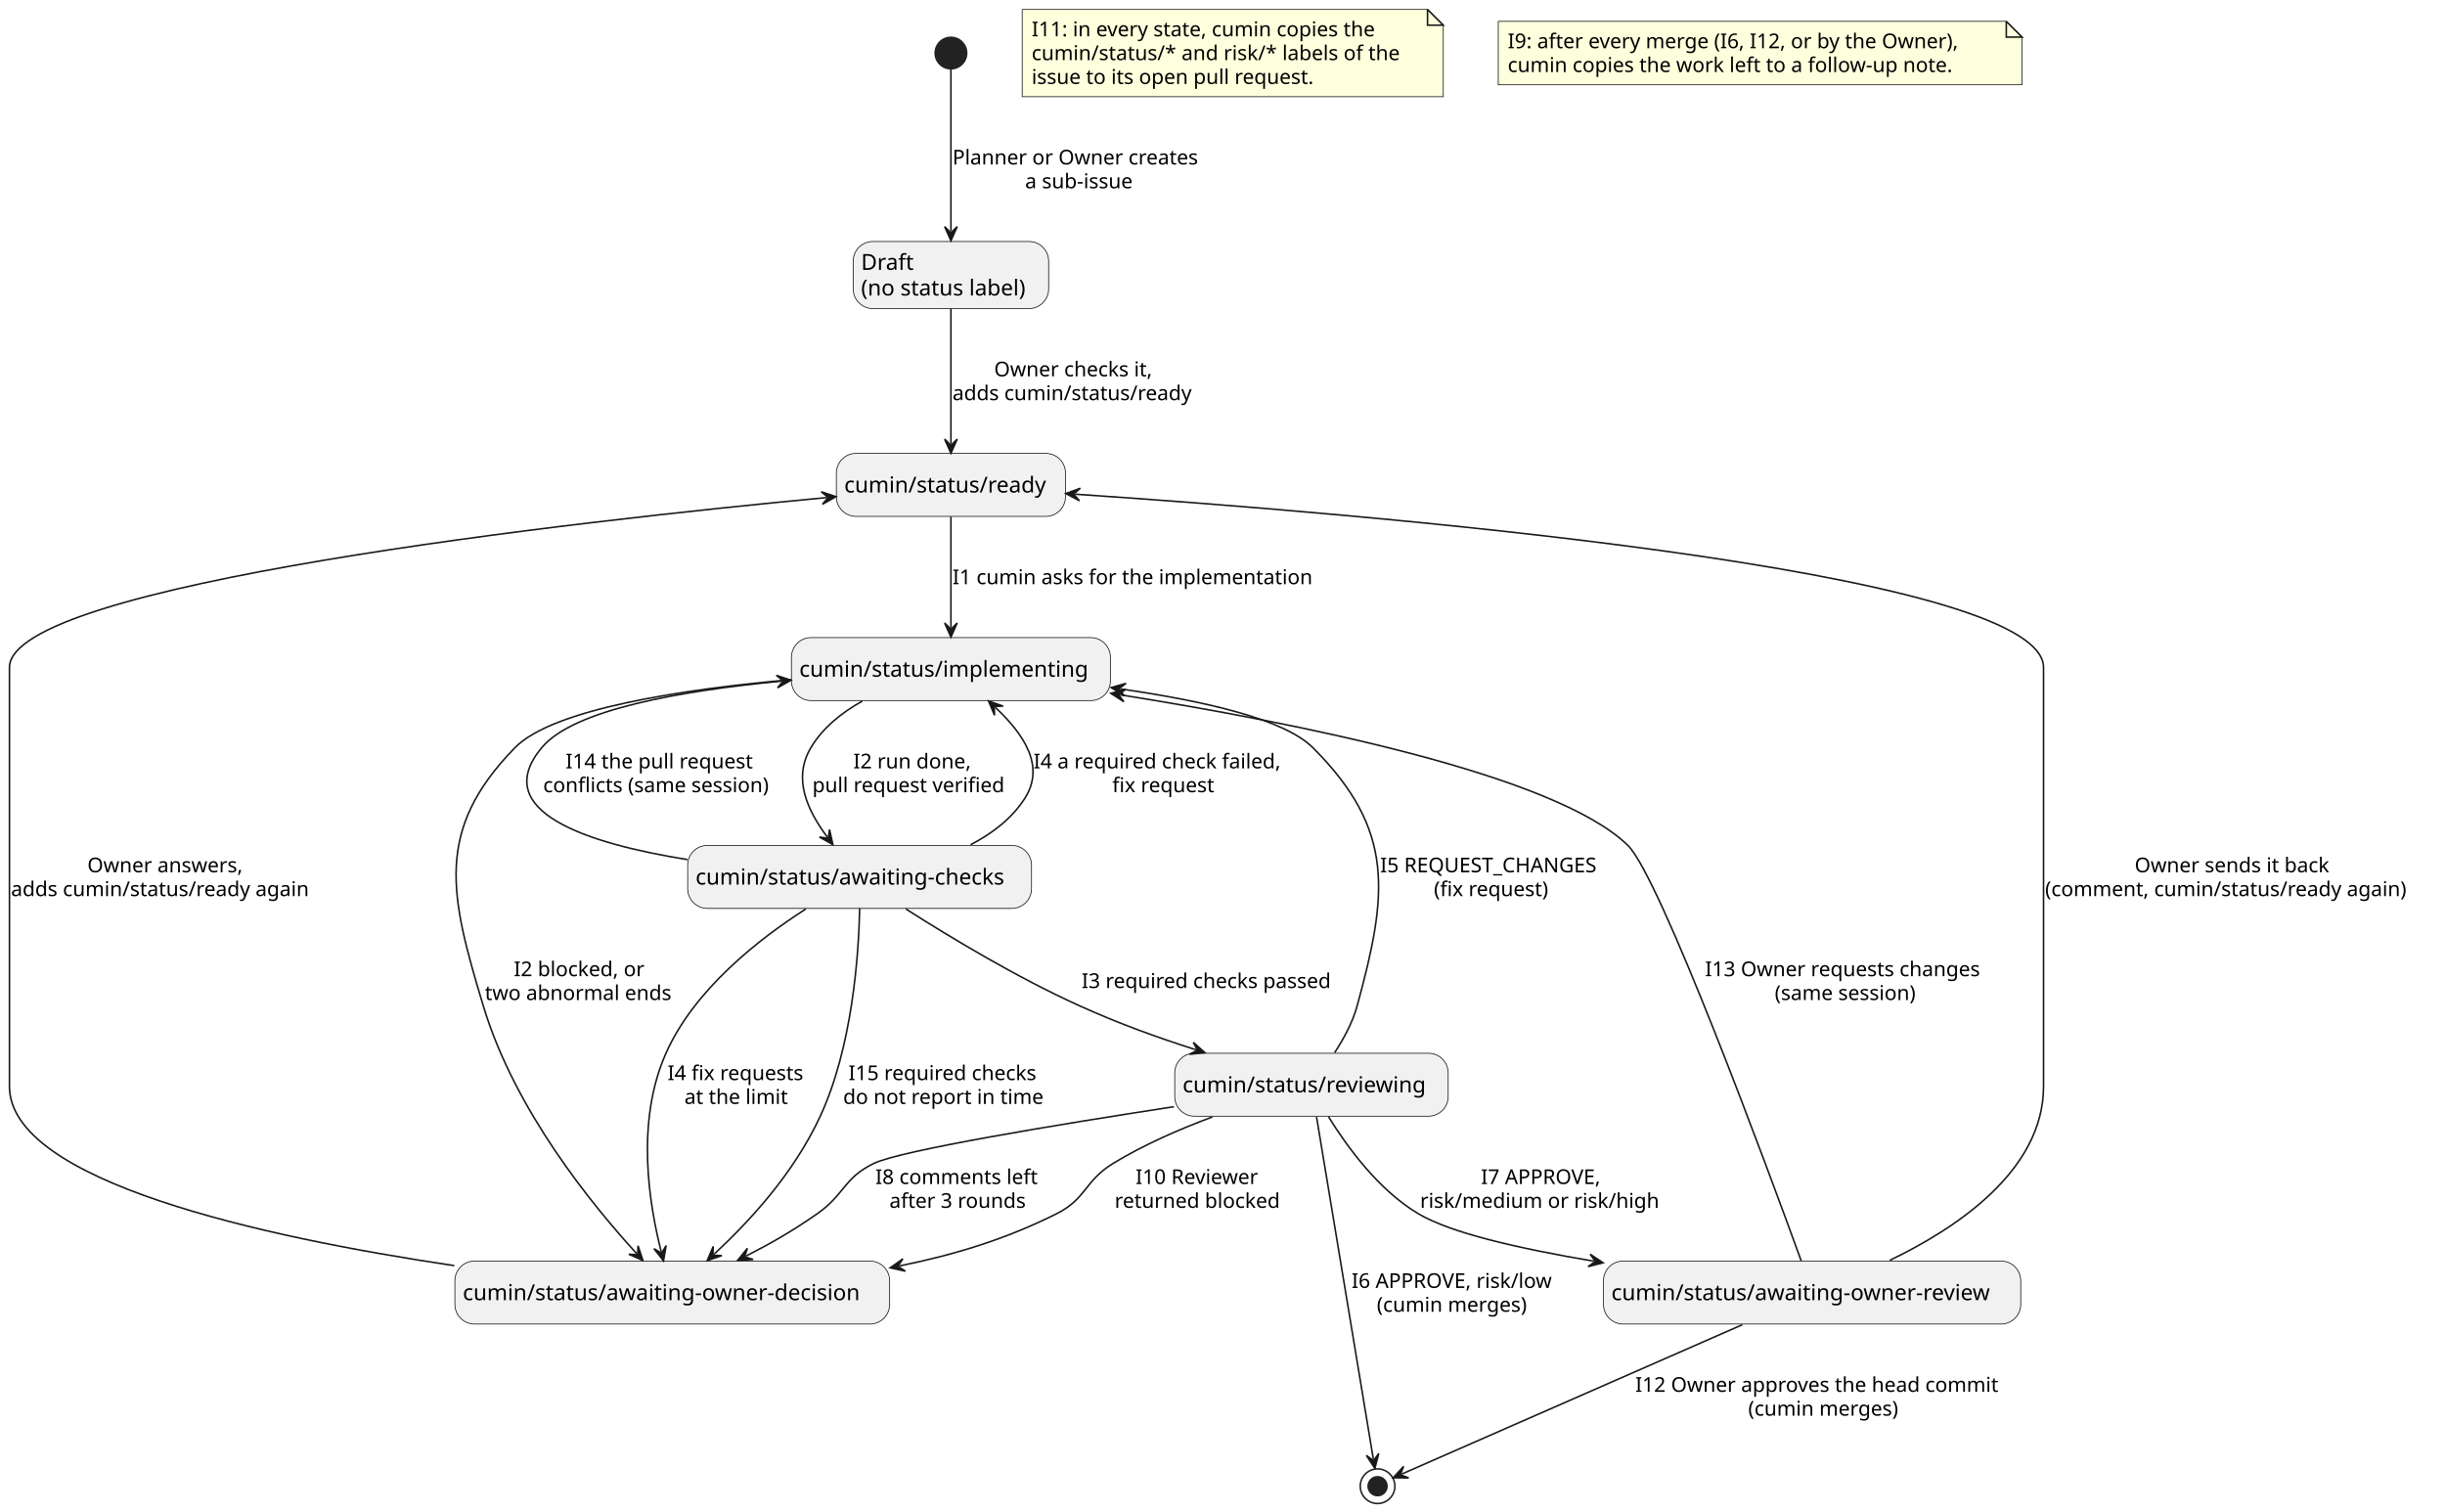
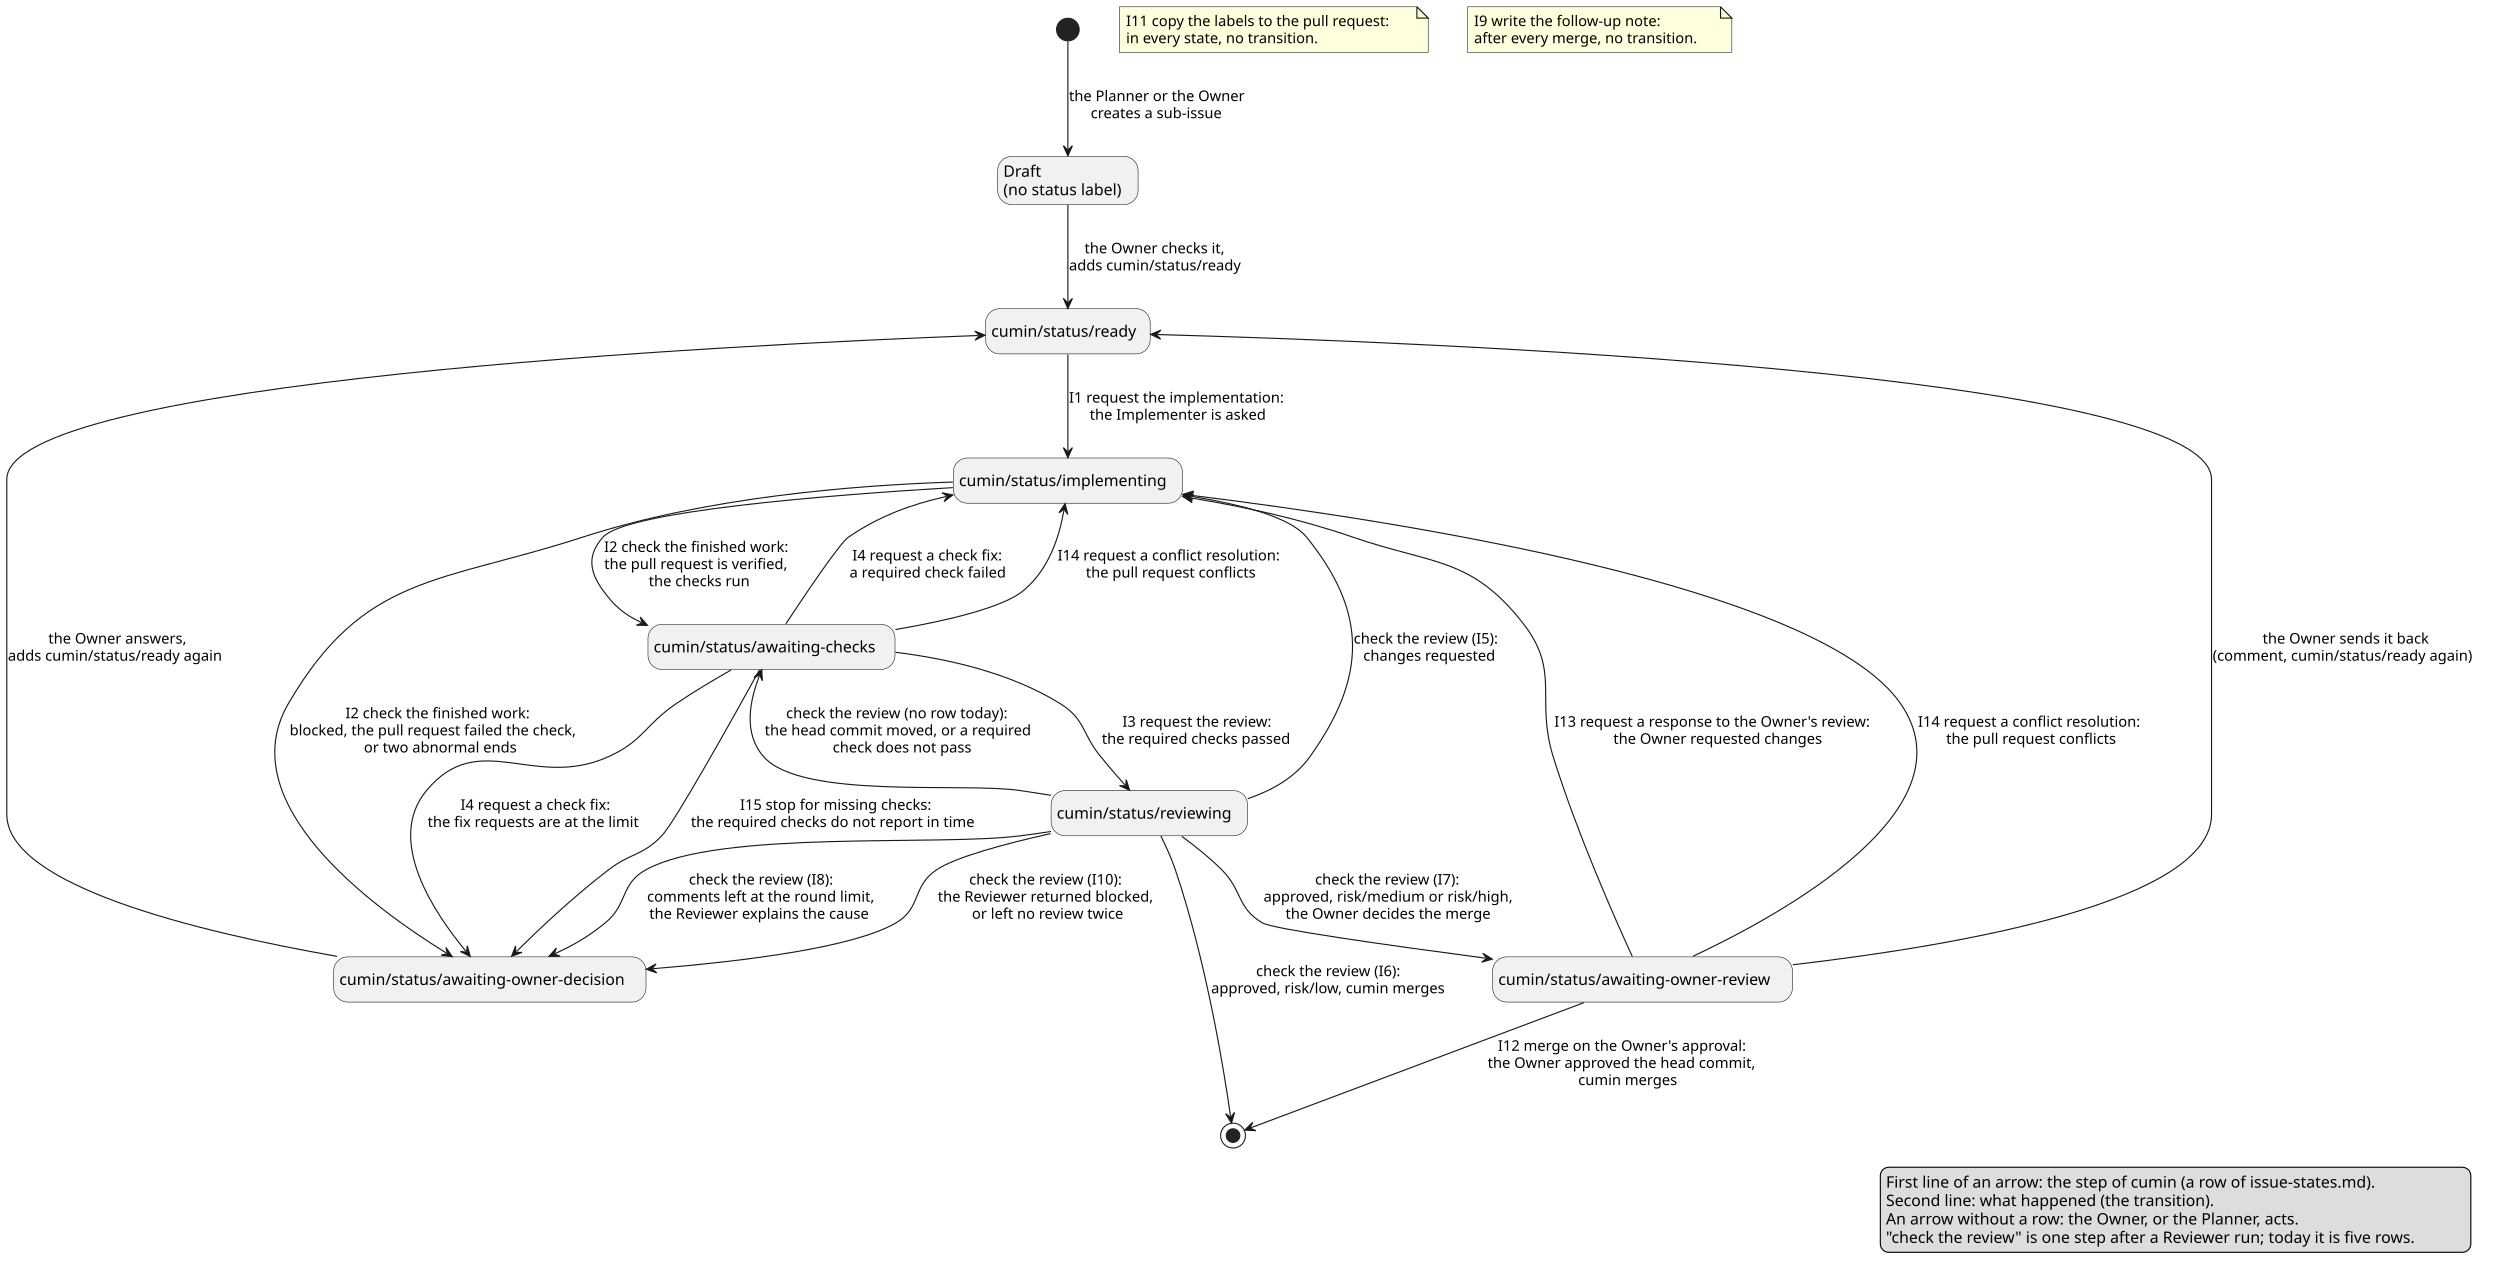
- <svg xmlns="http://www.w3.org/2000/svg" contentStyleType="text/css" data-diagram-type="STATE" height="960px" preserveAspectRatio="none" style="width:1553px;height:960px;background:#FFFFFF;" version="1.1" viewBox="0 0 1553 960" width="1553px" zoomAndPan="magnify">
+ <svg xmlns="http://www.w3.org/2000/svg" contentStyleType="text/css" data-diagram-type="STATE" height="1127px" preserveAspectRatio="none" style="width:2210px;height:1127px;background:#FFFFFF;" version="1.1" viewBox="0 0 2210 1127" width="2210px" zoomAndPan="magnify">
  <defs />
  <g>
-     <rect fill="#F1F1F1" height="42.594" rx="12.5" ry="12.5" style="stroke:#181818;stroke-width:0.5;" width="124.14" x="541.93" y="153.4" />
-     <text fill="#000000" font-family="sans-serif" font-size="14" lengthAdjust="spacing" textLength="35.533" x="546.93" y="171.395">Draft</text>
-     <text fill="#000000" font-family="sans-serif" font-size="14" lengthAdjust="spacing" textLength="114.14" x="546.93" y="187.692">(no status label)</text>
-     <rect fill="#F1F1F1" height="40" rx="12.5" ry="12.5" style="stroke:#181818;stroke-width:0.5;" width="145.543" x="531.23" y="287.99" />
-     <text fill="#000000" font-family="sans-serif" font-size="14" lengthAdjust="spacing" textLength="135.543" x="536.23" y="312.837">cumin/status/ready</text>
-     <rect fill="#F1F1F1" height="40" rx="12.5" ry="12.5" style="stroke:#181818;stroke-width:0.5;" width="202.602" x="502.7" y="404.99" />
-     <text fill="#000000" font-family="sans-serif" font-size="14" lengthAdjust="spacing" textLength="192.602" x="507.7" y="429.837">cumin/status/implementing</text>
-     <rect fill="#F1F1F1" height="40" rx="12.5" ry="12.5" style="stroke:#181818;stroke-width:0.5;" width="218.394" x="436.8" y="536.99" />
-     <text fill="#000000" font-family="sans-serif" font-size="14" lengthAdjust="spacing" textLength="208.394" x="441.8" y="561.837">cumin/status/awaiting-checks</text>
-     <rect fill="#F1F1F1" height="40" rx="12.5" ry="12.5" style="stroke:#181818;stroke-width:0.5;" width="173.68" x="746.16" y="668.99" />
-     <text fill="#000000" font-family="sans-serif" font-size="14" lengthAdjust="spacing" textLength="163.68" x="751.16" y="693.837">cumin/status/reviewing</text>
-     <rect fill="#F1F1F1" height="40" rx="12.5" ry="12.5" style="stroke:#181818;stroke-width:0.5;" width="265.028" x="1018.49" y="800.99" />
-     <text fill="#000000" font-family="sans-serif" font-size="14" lengthAdjust="spacing" textLength="255.028" x="1023.49" y="825.837">cumin/status/awaiting-owner-review</text>
-     <rect fill="#F1F1F1" height="40" rx="12.5" ry="12.5" style="stroke:#181818;stroke-width:0.5;" width="276.13" x="288.94" y="800.99" />
-     <text fill="#000000" font-family="sans-serif" font-size="14" lengthAdjust="spacing" textLength="266.13" x="293.94" y="825.837">cumin/status/awaiting-owner-decision</text>
-     <g class="entity" data-entity="I11" data-source-line="35" data-uid="ent0009" id="entity_I11">
-       <path d="M649.28,6 L649.28,61.398 L916.721,61.398 L916.721,16 L906.721,6 L649.28,6" fill="#FEFFDD" style="stroke:#181818;stroke-width:0.5;" />
-       <path d="M906.721,6 L906.721,16 L916.721,16 L906.721,6" fill="#FEFFDD" style="stroke:#181818;stroke-width:1;" />
-       <text fill="#000000" font-family="sans-serif" font-size="13" lengthAdjust="spacing" textLength="238.164" x="655.28" y="23.067">I11: in every state, cumin copies the</text>
-       <text fill="#000000" font-family="sans-serif" font-size="13" lengthAdjust="spacing" textLength="246.441" x="655.28" y="38.2">cumin/status/* and risk/* labels of the</text>
-       <text fill="#000000" font-family="sans-serif" font-size="13" lengthAdjust="spacing" textLength="192.582" x="655.28" y="53.333">issue to its open pull request.</text>
+     <rect fill="#F1F1F1" height="42.594" rx="12.5" ry="12.5" style="stroke:#181818;stroke-width:0.5;" width="124.14" x="881.93" y="138.27" />
+     <text fill="#000000" font-family="sans-serif" font-size="14" lengthAdjust="spacing" textLength="35.533" x="886.93" y="156.265">Draft</text>
+     <text fill="#000000" font-family="sans-serif" font-size="14" lengthAdjust="spacing" textLength="114.14" x="886.93" y="172.562">(no status label)</text>
+     <rect fill="#F1F1F1" height="40" rx="12.5" ry="12.5" style="stroke:#181818;stroke-width:0.5;" width="145.543" x="871.23" y="272.86" />
+     <text fill="#000000" font-family="sans-serif" font-size="14" lengthAdjust="spacing" textLength="135.543" x="876.23" y="297.707">cumin/status/ready</text>
+     <rect fill="#F1F1F1" height="40" rx="12.5" ry="12.5" style="stroke:#181818;stroke-width:0.5;" width="202.602" x="842.7" y="404.86" />
+     <text fill="#000000" font-family="sans-serif" font-size="14" lengthAdjust="spacing" textLength="192.602" x="847.7" y="429.707">cumin/status/implementing</text>
+     <rect fill="#F1F1F1" height="40" rx="12.5" ry="12.5" style="stroke:#181818;stroke-width:0.5;" width="218.394" x="572.8" y="551.86" />
+     <text fill="#000000" font-family="sans-serif" font-size="14" lengthAdjust="spacing" textLength="208.394" x="577.8" y="576.707">cumin/status/awaiting-checks</text>
+     <rect fill="#F1F1F1" height="40" rx="12.5" ry="12.5" style="stroke:#181818;stroke-width:0.5;" width="173.68" x="929.16" y="698.86" />
+     <text fill="#000000" font-family="sans-serif" font-size="14" lengthAdjust="spacing" textLength="163.68" x="934.16" y="723.707">cumin/status/reviewing</text>
+     <rect fill="#F1F1F1" height="40" rx="12.5" ry="12.5" style="stroke:#181818;stroke-width:0.5;" width="265.028" x="1319.49" y="845.86" />
+     <text fill="#000000" font-family="sans-serif" font-size="14" lengthAdjust="spacing" textLength="255.028" x="1324.49" y="870.707">cumin/status/awaiting-owner-review</text>
+     <rect fill="#F1F1F1" height="40" rx="12.5" ry="12.5" style="stroke:#181818;stroke-width:0.5;" width="276.13" x="294.94" y="845.86" />
+     <text fill="#000000" font-family="sans-serif" font-size="14" lengthAdjust="spacing" textLength="266.13" x="299.94" y="870.707">cumin/status/awaiting-owner-decision</text>
+     <g class="entity" data-entity="I11" data-source-line="39" data-uid="ent0009" id="entity_I11">
+       <path d="M989.46,6 L989.46,46.266 L1262.538,46.266 L1262.538,16 L1252.538,6 L989.46,6" fill="#FEFFDD" style="stroke:#181818;stroke-width:0.5;" />
+       <path d="M1252.538,6 L1252.538,16 L1262.538,16 L1252.538,6" fill="#FEFFDD" style="stroke:#181818;stroke-width:1;" />
+       <text fill="#000000" font-family="sans-serif" font-size="13" lengthAdjust="spacing" textLength="252.078" x="995.46" y="23.067">I11 copy the labels to the pull request:</text>
+       <text fill="#000000" font-family="sans-serif" font-size="13" lengthAdjust="spacing" textLength="184.431" x="995.46" y="38.2">in every state, no transition.</text>
    </g>
-     <g class="entity" data-entity="I9" data-source-line="36" data-uid="ent0010" id="entity_I9">
-       <path d="M951.66,13.56 L951.66,53.826 L1284.349,53.826 L1284.349,23.56 L1274.349,13.56 L951.66,13.56" fill="#FEFFDD" style="stroke:#181818;stroke-width:0.5;" />
-       <path d="M1274.349,13.56 L1274.349,23.56 L1284.349,23.56 L1274.349,13.56" fill="#FEFFDD" style="stroke:#181818;stroke-width:1;" />
-       <text fill="#000000" font-family="sans-serif" font-size="13" lengthAdjust="spacing" textLength="311.689" x="957.66" y="30.627">I9: after every merge (I6, I12, or by the Owner),</text>
-       <text fill="#000000" font-family="sans-serif" font-size="13" lengthAdjust="spacing" textLength="302.732" x="957.66" y="45.76">cumin copies the work left to a follow-up note.</text>
+     <g class="entity" data-entity="I9" data-source-line="40" data-uid="ent0010" id="entity_I9">
+       <path d="M1297.06,6 L1297.06,46.266 L1530.948,46.266 L1530.948,16 L1520.948,6 L1297.06,6" fill="#FEFFDD" style="stroke:#181818;stroke-width:0.5;" />
+       <path d="M1520.948,6 L1520.948,16 L1530.948,16 L1520.948,6" fill="#FEFFDD" style="stroke:#181818;stroke-width:1;" />
+       <text fill="#000000" font-family="sans-serif" font-size="13" lengthAdjust="spacing" textLength="175.843" x="1303.06" y="23.067">I9 write the follow-up note:</text>
+       <text fill="#000000" font-family="sans-serif" font-size="13" lengthAdjust="spacing" textLength="212.888" x="1303.06" y="38.2">after every merge, no transition.</text>
    </g>
-     <ellipse cx="604" cy="33.7" fill="#222222" rx="10" ry="10" style="stroke:#222222;stroke-width:1;" />
-     <ellipse cx="875" cy="943.99" fill="none" rx="11" ry="11" style="stroke:#222222;stroke-width:1;" />
-     <ellipse cx="875" cy="943.99" fill="#222222" rx="6" ry="6" style="stroke:#222222;stroke-width:1;" />
-     <g class="link" data-entity-1=".start." data-entity-2="Draft" data-source-line="15" data-uid="lnk3" id="link_.start._Draft">
-       <path d="M604,43.82 C604,65.8 604,116.17 604,146.92" fill="none" id="*start*-to-Draft" style="stroke:#181818;stroke-width:1;" />
-       <polygon fill="#181818" points="604,152.92,608,143.92,604,147.92,600,143.92,604,152.92" style="stroke:#181818;stroke-width:1;" />
-       <text fill="#000000" font-family="sans-serif" font-size="13" lengthAdjust="spacing" textLength="165.706" x="605" y="104.467">Planner or Owner creates</text>
-       <text fill="#000000" font-family="sans-serif" font-size="13" lengthAdjust="spacing" textLength="73.449" x="651.128" y="119.6">a sub-issue</text>
+     <ellipse cx="944" cy="26.13" fill="#222222" rx="10" ry="10" style="stroke:#222222;stroke-width:1;" />
+     <ellipse cx="1090" cy="1003.86" fill="none" rx="11" ry="11" style="stroke:#222222;stroke-width:1;" />
+     <ellipse cx="1090" cy="1003.86" fill="#222222" rx="6" ry="6" style="stroke:#222222;stroke-width:1;" />
+     <g class="link" data-entity-1=".start." data-entity-2="Draft" data-source-line="17" data-uid="lnk3" id="link_.start._Draft">
+       <path d="M944,36.59 C944,57.66 944,102.9 944,131.81" fill="none" id="*start*-to-Draft" style="stroke:#181818;stroke-width:1;" />
+       <polygon fill="#181818" points="944,137.81,948,128.81,944,132.81,940,128.81,944,137.81" style="stroke:#181818;stroke-width:1;" />
+       <text fill="#000000" font-family="sans-serif" font-size="13" lengthAdjust="spacing" textLength="164.182" x="945" y="89.337">the Planner or the Owner</text>
+       <text fill="#000000" font-family="sans-serif" font-size="13" lengthAdjust="spacing" textLength="125.906" x="964.138" y="104.47">creates a sub-issue</text>
    </g>
-     <g class="link" data-entity-1="Draft" data-entity-2="Ready" data-source-line="16" data-uid="lnk4" id="link_Draft_Ready">
-       <path d="M604,196.21 C604,221.31 604,257.47 604,281.9" fill="none" id="Draft-to-Ready" style="stroke:#181818;stroke-width:1;" />
-       <polygon fill="#181818" points="604,287.9,608,278.9,604,282.9,600,278.9,604,287.9" style="stroke:#181818;stroke-width:1;" />
-       <text fill="#000000" font-family="sans-serif" font-size="13" lengthAdjust="spacing" textLength="108.386" x="631.425" y="239.057">Owner checks it,</text>
-       <text fill="#000000" font-family="sans-serif" font-size="13" lengthAdjust="spacing" textLength="161.237" x="605" y="254.19">adds cumin/status/ready</text>
+     <g class="link" data-entity-1="Draft" data-entity-2="Ready" data-source-line="18" data-uid="lnk4" id="link_Draft_Ready">
+       <path d="M944,181.08 C944,206.18 944,242.34 944,266.77" fill="none" id="Draft-to-Ready" style="stroke:#181818;stroke-width:1;" />
+       <polygon fill="#181818" points="944,272.77,948,263.77,944,267.77,940,263.77,944,272.77" style="stroke:#181818;stroke-width:1;" />
+       <text fill="#000000" font-family="sans-serif" font-size="13" lengthAdjust="spacing" textLength="133.853" x="958.692" y="223.927">the Owner checks it,</text>
+       <text fill="#000000" font-family="sans-serif" font-size="13" lengthAdjust="spacing" textLength="161.237" x="945" y="239.06">adds cumin/status/ready</text>
    </g>
-     <g class="link" data-entity-1="Ready" data-entity-2="Implementing" data-source-line="17" data-uid="lnk5" id="link_Ready_Implementing">
-       <path d="M604,328.24 C604,349.47 604,377.43 604,398.68" fill="none" id="Ready-to-Implementing" style="stroke:#181818;stroke-width:1;" />
-       <polygon fill="#181818" points="604,404.68,608,395.68,604,399.68,600,395.68,604,404.68" style="stroke:#181818;stroke-width:1;" />
-       <text fill="#000000" font-family="sans-serif" font-size="13" lengthAdjust="spacing" textLength="243.921" x="605" y="371.057">I1 cumin asks for the implementation</text>
+     <g class="link" data-entity-1="Ready" data-entity-2="Implementing" data-source-line="19" data-uid="lnk5" id="link_Ready_Implementing">
+       <path d="M944,313.32 C944,337.97 944,374.18 944,398.69" fill="none" id="Ready-to-Implementing" style="stroke:#181818;stroke-width:1;" />
+       <polygon fill="#181818" points="944,404.69,948,395.69,944,399.69,940,395.69,944,404.69" style="stroke:#181818;stroke-width:1;" />
+       <text fill="#000000" font-family="sans-serif" font-size="13" lengthAdjust="spacing" textLength="202.922" x="945" y="355.927">I1 request the implementation:</text>
+       <text fill="#000000" font-family="sans-serif" font-size="13" lengthAdjust="spacing" textLength="166.334" x="963.294" y="371.06">the Implementer is asked</text>
    </g>
-     <g class="link" data-entity-1="Implementing" data-entity-2="Checks" data-source-line="18" data-uid="lnk6" id="link_Implementing_Checks">
-       <path d="M547.67,445.35 C534.71,452.57 522.54,462.23 515,474.99 C503.36,494.69 512.896,514.731 525.466,531.681" fill="none" id="Implementing-to-Checks" style="stroke:#181818;stroke-width:1;" />
-       <polygon fill="#181818" points="529.04,536.5,526.892,526.888,526.062,532.484,520.466,531.654,529.04,536.5" style="stroke:#181818;stroke-width:1;" />
-       <text fill="#000000" font-family="sans-serif" font-size="13" lengthAdjust="spacing" textLength="78.768" x="542" y="488.057">I2 run done,</text>
-       <text fill="#000000" font-family="sans-serif" font-size="13" lengthAdjust="spacing" textLength="130.768" x="516" y="503.19">pull request verified</text>
+     <g class="link" data-entity-1="Implementing" data-entity-2="Checks" data-source-line="20" data-uid="lnk6" id="link_Implementing_Checks">
+       <path d="M842.37,431.03 C727.35,437.95 553.25,452.06 533,474.86 C519.13,490.48 520.75,504.94 533,521.86 C542.98,535.65 551.534,543.081 566.973,550.291" fill="none" id="Implementing-to-Checks" style="stroke:#181818;stroke-width:1;" />
+       <polygon fill="#181818" points="572.41,552.83,565.948,545.398,567.88,550.714,562.563,552.646,572.41,552.83" style="stroke:#181818;stroke-width:1;" />
+       <text fill="#000000" font-family="sans-serif" font-size="13" lengthAdjust="spacing" textLength="175.17" x="534" y="487.927">I2 check the finished work:</text>
+       <text fill="#000000" font-family="sans-serif" font-size="13" lengthAdjust="spacing" textLength="174.884" x="534.143" y="503.06">the pull request is verified,</text>
+       <text fill="#000000" font-family="sans-serif" font-size="13" lengthAdjust="spacing" textLength="96.256" x="573.457" y="518.192">the checks run</text>
    </g>
-     <g class="link" data-entity-1="Checks" data-entity-2="Implementing" data-source-line="21" data-uid="lnk9" id="link_Checks_Implementing">
-       <path d="M616.55,536.51 C630.2,529.44 642.79,519.89 651,506.99 C664.19,486.28 649.835,465.937 632.255,449.357" fill="none" id="Checks-to-Implementing" style="stroke:#181818;stroke-width:1;" />
-       <polygon fill="#181818" points="627.89,445.24,631.693,454.325,631.528,448.671,637.182,448.505,627.89,445.24" style="stroke:#181818;stroke-width:1;" />
-       <text fill="#000000" font-family="sans-serif" font-size="13" lengthAdjust="spacing" textLength="169.851" x="656.44" y="488.057">I4 a required check failed,</text>
-       <text fill="#000000" font-family="sans-serif" font-size="13" lengthAdjust="spacing" textLength="69.716" x="706.507" y="503.19">fix request</text>
+     <g class="link" data-entity-1="Checks" data-entity-2="Implementing" data-source-line="23" data-uid="lnk9" id="link_Checks_Implementing">
+       <path d="M694.71,551.43 C712.22,524.9 742.46,480.03 750,474.86 C777.15,456.25 804.928,446.026 836.518,438.866" fill="none" id="Checks-to-Implementing" style="stroke:#181818;stroke-width:1;" />
+       <polygon fill="#181818" points="842.37,437.54,832.708,435.628,837.494,438.645,834.477,443.43,842.37,437.54" style="stroke:#181818;stroke-width:1;" />
+       <text fill="#000000" font-family="sans-serif" font-size="13" lengthAdjust="spacing" textLength="144.625" x="753.428" y="495.427">I4 request a check fix:</text>
+       <text fill="#000000" font-family="sans-serif" font-size="13" lengthAdjust="spacing" textLength="149.481" x="751" y="510.56">a required check failed</text>
    </g>
-     <g class="link" data-entity-1="Checks" data-entity-2="Implementing" data-source-line="23" data-uid="lnk11" id="link_Checks_Implementing">
-       <path d="M436.64,545.98 C372.69,535.75 310.54,515.35 344,474.99 C364.27,450.55 432.498,438.786 496.468,432.616" fill="none" id="Checks-to-Implementing-1" style="stroke:#181818;stroke-width:1;" />
-       <polygon fill="#181818" points="502.44,432.04,493.098,428.923,497.463,432.52,493.866,436.886,502.44,432.04" style="stroke:#181818;stroke-width:1;" />
-       <text fill="#000000" font-family="sans-serif" font-size="13" lengthAdjust="spacing" textLength="127.524" x="359.282" y="488.057">I14 the pull request</text>
-       <text fill="#000000" font-family="sans-serif" font-size="13" lengthAdjust="spacing" textLength="156.089" x="345" y="503.19">conflicts (same session)</text>
+     <g class="link" data-entity-1="Checks" data-entity-2="Implementing" data-source-line="25" data-uid="lnk11" id="link_Checks_Implementing">
+       <path d="M791.56,556.53 C838.76,548.43 887.2,536.87 905,521.86 C928.1,502.38 936.643,473.03 940.492,451.1" fill="none" id="Checks-to-Implementing-1" style="stroke:#181818;stroke-width:1;" />
+       <polygon fill="#181818" points="941.53,445.19,936.034,453.363,940.665,450.115,943.913,454.746,941.53,445.19" style="stroke:#181818;stroke-width:1;" />
+       <text fill="#000000" font-family="sans-serif" font-size="13" lengthAdjust="spacing" textLength="211.161" x="934.94" y="495.427">I14 request a conflict resolution:</text>
+       <text fill="#000000" font-family="sans-serif" font-size="13" lengthAdjust="spacing" textLength="161.307" x="959.867" y="510.56">the pull request conflicts</text>
    </g>
-     <g class="link" data-entity-1="Implementing" data-entity-2="Decision" data-source-line="19" data-uid="lnk7" id="link_Implementing_Decision">
-       <path d="M502.54,431.72 C433.79,437.81 351.21,450.17 327,474.99 C275.72,527.55 285.81,568.68 307,638.99 C326.96,705.23 375.912,765.082 404.332,796.172" fill="none" id="Implementing-to-Decision" style="stroke:#181818;stroke-width:1;" />
-       <polygon fill="#181818" points="408.38,800.6,405.26,791.258,405.007,796.91,399.355,796.656,408.38,800.6" style="stroke:#181818;stroke-width:1;" />
-       <text fill="#000000" font-family="sans-serif" font-size="13" lengthAdjust="spacing" textLength="88.543" x="326.332" y="620.057">I2 blocked, or</text>
-       <text fill="#000000" font-family="sans-serif" font-size="13" lengthAdjust="spacing" textLength="125.207" x="308" y="635.19">two abnormal ends</text>
+     <g class="link" data-entity-1="Implementing" data-entity-2="Decision" data-source-line="21" data-uid="lnk7" id="link_Implementing_Decision">
+       <path d="M842.34,426.13 C753.86,429.01 623.19,439.71 515,474.86 C388.75,515.88 321.89,507.2 255,621.86 C203.35,710.39 330.024,802.65 394.634,842.51" fill="none" id="Implementing-to-Decision" style="stroke:#181818;stroke-width:1;" />
+       <polygon fill="#181818" points="399.74,845.66,394.181,837.53,395.485,843.035,389.98,844.339,399.74,845.66" style="stroke:#181818;stroke-width:1;" />
+       <text fill="#000000" font-family="sans-serif" font-size="13" lengthAdjust="spacing" textLength="175.17" x="305.397" y="634.927">I2 check the finished work:</text>
+       <text fill="#000000" font-family="sans-serif" font-size="13" lengthAdjust="spacing" textLength="273.965" x="256" y="650.06">blocked, the pull request failed the check,</text>
+       <text fill="#000000" font-family="sans-serif" font-size="13" lengthAdjust="spacing" textLength="142.638" x="321.663" y="665.192">or two abnormal ends</text>
    </g>
-     <g class="link" data-entity-1="Checks" data-entity-2="Reviewing" data-source-line="20" data-uid="lnk8" id="link_Checks_Reviewing">
-       <path d="M575.38,577.35 C603.09,595.03 646.19,621.06 686,638.99 C711.26,650.37 734.284,658.695 759.594,666.775" fill="none" id="Checks-to-Reviewing" style="stroke:#181818;stroke-width:1;" />
-       <polygon fill="#181818" points="765.31,668.6,757.953,662.052,760.547,667.079,755.52,669.673,765.31,668.6" style="stroke:#181818;stroke-width:1;" />
-       <text fill="#000000" font-family="sans-serif" font-size="13" lengthAdjust="spacing" textLength="170.39" x="687" y="627.557">I3 required checks passed</text>
+     <g class="link" data-entity-1="Checks" data-entity-2="Reviewing" data-source-line="22" data-uid="lnk8" id="link_Checks_Reviewing">
+       <path d="M791.56,576.62 C839.14,582.45 893.76,595.14 937,621.86 C959.38,635.69 956.31,648.52 973,668.86 C981.18,678.84 986.611,685.158 994.551,694.078" fill="none" id="Checks-to-Reviewing" style="stroke:#181818;stroke-width:1;" />
+       <polygon fill="#181818" points="998.54,698.56,995.544,689.178,995.216,694.825,989.568,694.497,998.54,698.56" style="stroke:#181818;stroke-width:1;" />
+       <text fill="#000000" font-family="sans-serif" font-size="13" lengthAdjust="spacing" textLength="143.197" x="992.211" y="642.427">I3 request the review:</text>
+       <text fill="#000000" font-family="sans-serif" font-size="13" lengthAdjust="spacing" textLength="179.62" x="974" y="657.56">the required checks passed</text>
    </g>
-     <g class="link" data-entity-1="Checks" data-entity-2="Decision" data-source-line="22" data-uid="lnk10" id="link_Checks_Decision">
-       <path d="M511.84,577.35 C482.12,596.36 441.05,628.38 423,668.99 C403.5,712.84 412.457,765.344 419.977,795.034" fill="none" id="Checks-to-Decision" style="stroke:#181818;stroke-width:1;" />
-       <polygon fill="#181818" points="421.45,800.85,423.118,791.143,420.222,796.003,415.363,793.108,421.45,800.85" style="stroke:#181818;stroke-width:1;" />
-       <text fill="#000000" font-family="sans-serif" font-size="13" lengthAdjust="spacing" textLength="92.727" x="424" y="686.057">I4 fix requests</text>
-       <text fill="#000000" font-family="sans-serif" font-size="13" lengthAdjust="spacing" textLength="71.259" x="434.734" y="701.19">at the limit</text>
+     <g class="link" data-entity-1="Reviewing" data-entity-2="Checks" data-source-line="32" data-uid="lnk19" id="link_Reviewing_Checks">
+       <path d="M928.91,703.03 C919.83,701.58 910.73,700.16 902,698.86 C851.68,691.34 708.54,707.12 675,668.86 C656.6,647.87 663.047,619.014 671.237,597.594" fill="none" id="Reviewing-to-Checks" style="stroke:#181818;stroke-width:1;" />
+       <polygon fill="#181818" points="673.38,591.99,666.43,598.968,671.594,596.66,673.902,601.825,673.38,591.99" style="stroke:#181818;stroke-width:1;" />
+       <text fill="#000000" font-family="sans-serif" font-size="13" lengthAdjust="spacing" textLength="214.944" x="694.888" y="634.927">check the review (no row today):</text>
+       <text fill="#000000" font-family="sans-serif" font-size="13" lengthAdjust="spacing" textLength="252.719" x="676" y="650.06">the head commit moved, or a required</text>
+       <text fill="#000000" font-family="sans-serif" font-size="13" lengthAdjust="spacing" textLength="132.488" x="736.115" y="665.192">check does not pass</text>
    </g>
-     <g class="link" data-entity-1="Checks" data-entity-2="Decision" data-source-line="24" data-uid="lnk12" id="link_Checks_Decision">
-       <path d="M546.04,577.06 C545.42,606.66 541.42,664.86 521,708.99 C503.93,745.89 475.544,776.194 453.564,796.634" fill="none" id="Checks-to-Decision-1" style="stroke:#181818;stroke-width:1;" />
-       <polygon fill="#181818" points="449.17,800.72,458.485,797.52,452.832,797.315,453.037,791.662,449.17,800.72" style="stroke:#181818;stroke-width:1;" />
-       <text fill="#000000" font-family="sans-serif" font-size="13" lengthAdjust="spacing" textLength="128.515" x="538.931" y="686.057">I15 required checks</text>
-       <text fill="#000000" font-family="sans-serif" font-size="13" lengthAdjust="spacing" textLength="135.237" x="535.57" y="701.19">do not report in time</text>
+     <g class="link" data-entity-1="Checks" data-entity-2="Decision" data-source-line="24" data-uid="lnk10" id="link_Checks_Decision">
+       <path d="M646.19,592.32 C631.04,600.92 613.37,611.43 598,621.86 C569.97,640.88 568.87,654.91 538,668.86 C471.67,698.83 423.52,642.88 377,698.86 C340.36,742.96 384.211,807.501 411.901,840.901" fill="none" id="Checks-to-Decision" style="stroke:#181818;stroke-width:1;" />
+       <polygon fill="#181818" points="415.73,845.52,413.065,836.038,412.539,841.671,406.906,841.144,415.73,845.52" style="stroke:#181818;stroke-width:1;" />
+       <text fill="#000000" font-family="sans-serif" font-size="13" lengthAdjust="spacing" textLength="144.625" x="407.082" y="715.927">I4 request a check fix:</text>
+       <text fill="#000000" font-family="sans-serif" font-size="13" lengthAdjust="spacing" textLength="202.789" x="378" y="731.06">the fix requests are at the limit</text>
    </g>
-     <g class="link" data-entity-1="Reviewing" data-entity-2="Implementing" data-source-line="25" data-uid="lnk13" id="link_Reviewing_Implementing">
-       <path d="M847.74,668.59 C853.37,660 859.13,649.48 862,638.99 C881.52,567.67 886.26,527.3 834,474.99 C815.6,456.58 764.418,445.21 711.708,437.58" fill="none" id="Reviewing-to-Implementing" style="stroke:#181818;stroke-width:1;" />
-       <polygon fill="#181818" points="705.77,436.72,714.104,441.968,710.718,437.436,715.25,434.051,705.77,436.72" style="stroke:#181818;stroke-width:1;" />
-       <text fill="#000000" font-family="sans-serif" font-size="13" lengthAdjust="spacing" textLength="148.148" x="876.65" y="554.057">I5 REQUEST_CHANGES</text>
-       <text fill="#000000" font-family="sans-serif" font-size="13" lengthAdjust="spacing" textLength="79.86" x="910.794" y="569.19">(fix request)</text>
+     <g class="link" data-entity-1="Checks" data-entity-2="Decision" data-source-line="26" data-uid="lnk12" id="link_Checks_Decision">
+       <path d="M671.43,592.1 C648.74,633.22 596.51,726.89 585,738.86 C567.82,756.72 557.66,753.78 538,768.86 C506.25,793.21 476.904,820.969 456.495,841.169" fill="none" id="Checks-to-Decision-1" style="stroke:#181818;stroke-width:1;" />
+       <polygon fill="#181818" points="452.23,845.39,461.44,841.902,455.784,841.873,455.813,836.216,452.23,845.39" style="stroke:#181818;stroke-width:1;" />
+       <text fill="#000000" font-family="sans-serif" font-size="13" lengthAdjust="spacing" textLength="181.994" x="654.154" y="715.927">I15 stop for missing checks:</text>
+       <text fill="#000000" font-family="sans-serif" font-size="13" lengthAdjust="spacing" textLength="268.842" x="610.73" y="731.06">the required checks do not report in time</text>
    </g>
-     <g class="link" data-entity-1="Reviewing" data-entity-2=".end." data-source-line="26" data-uid="lnk15" id="link_Reviewing_.end.">
-       <path d="M836.23,709.42 C844.62,759.99 865.947,888.471 872.307,926.761" fill="none" id="Reviewing-to-*end*" style="stroke:#181818;stroke-width:1;" />
-       <polygon fill="#181818" points="873.29,932.68,875.761,923.146,872.471,927.748,867.869,924.457,873.29,932.68" style="stroke:#181818;stroke-width:1;" />
-       <text fill="#000000" font-family="sans-serif" font-size="13" lengthAdjust="spacing" textLength="135.281" x="858.49" y="818.057">I6 APPROVE, risk/low</text>
-       <text fill="#000000" font-family="sans-serif" font-size="13" lengthAdjust="spacing" textLength="103.207" x="874.527" y="833.19">(cumin merges)</text>
+     <g class="link" data-entity-1="Reviewing" data-entity-2="Implementing" data-source-line="27" data-uid="lnk13" id="link_Reviewing_Implementing">
+       <path d="M1103.1,706.02 C1124.45,698.78 1144.91,687.23 1158,668.86 C1208.05,598.64 1209.32,541.83 1155,474.86 C1140.61,457.12 1098.271,446.149 1051.531,438.499" fill="none" id="Reviewing-to-Implementing" style="stroke:#181818;stroke-width:1;" />
+       <polygon fill="#181818" points="1045.61,437.53,1053.846,442.931,1050.544,438.338,1055.138,435.036,1045.61,437.53" style="stroke:#181818;stroke-width:1;" />
+       <text fill="#000000" font-family="sans-serif" font-size="13" lengthAdjust="spacing" textLength="141.699" x="1196.64" y="568.927">check the review (I5):</text>
+       <text fill="#000000" font-family="sans-serif" font-size="13" lengthAdjust="spacing" textLength="124.7" x="1205.139" y="584.06">changes requested</text>
    </g>
-     <g class="link" data-entity-1="Reviewing" data-entity-2="OwnerReview" data-source-line="27" data-uid="lnk16" id="link_Reviewing_OwnerReview">
-       <path d="M843.84,709.32 C855.46,728.15 875.7,756.06 901,770.99 C921.67,783.18 963.805,792.835 1012.325,801.075" fill="none" id="Reviewing-to-OwnerReview" style="stroke:#181818;stroke-width:1;" />
-       <polygon fill="#181818" points="1018.24,802.08,1010.037,796.63,1013.311,801.243,1008.697,804.517,1018.24,802.08" style="stroke:#181818;stroke-width:1;" />
-       <text fill="#000000" font-family="sans-serif" font-size="13" lengthAdjust="spacing" textLength="81.314" x="940.648" y="752.057">I7 APPROVE,</text>
-       <text fill="#000000" font-family="sans-serif" font-size="13" lengthAdjust="spacing" textLength="158.609" x="902" y="767.19">risk/medium or risk/high</text>
+     <g class="link" data-entity-1="Reviewing" data-entity-2=".end." data-source-line="28" data-uid="lnk15" id="link_Reviewing_.end.">
+       <path d="M1026.21,739 C1030.62,747.89 1035.56,758.71 1039,768.86 C1067.56,853.13 1083.172,954.089 1087.802,986.899" fill="none" id="Reviewing-to-*end*" style="stroke:#181818;stroke-width:1;" />
+       <polygon fill="#181818" points="1088.64,992.84,1091.343,983.369,1087.941,987.889,1083.422,984.487,1088.64,992.84" style="stroke:#181818;stroke-width:1;" />
+       <text fill="#000000" font-family="sans-serif" font-size="13" lengthAdjust="spacing" textLength="141.699" x="1110.331" y="862.927">check the review (I6):</text>
+       <text fill="#000000" font-family="sans-serif" font-size="13" lengthAdjust="spacing" textLength="221.14" x="1070.61" y="878.06">approved, risk/low, cumin merges</text>
    </g>
-     <g class="link" data-entity-1="Reviewing" data-entity-2="Decision" data-source-line="28" data-uid="lnk17" id="link_Reviewing_Decision">
-       <path d="M745.67,702.94 C670.72,714.45 572.12,730.71 555,738.99 C535.73,748.31 536.57,758.76 519,770.99 C503.26,781.95 490.125,789.503 473.875,797.793" fill="none" id="Reviewing-to-Decision" style="stroke:#181818;stroke-width:1;" />
-       <polygon fill="#181818" points="468.53,800.52,478.365,799.993,472.984,798.248,474.729,792.867,468.53,800.52" style="stroke:#181818;stroke-width:1;" />
-       <text fill="#000000" font-family="sans-serif" font-size="13" lengthAdjust="spacing" textLength="110.189" x="556" y="752.057">I8 comments left</text>
-       <text fill="#000000" font-family="sans-serif" font-size="13" lengthAdjust="spacing" textLength="92.32" x="564.934" y="767.19">after 3 rounds</text>
+     <g class="link" data-entity-1="Reviewing" data-entity-2="OwnerReview" data-source-line="29" data-uid="lnk16" id="link_Reviewing_OwnerReview">
+       <path d="M1044.72,739.34 C1056.25,747.78 1069.31,758.17 1080,768.86 C1098.61,787.46 1093.31,802.54 1116,815.86 C1125.1,821.21 1223.282,835.122 1313.232,847.042" fill="none" id="Reviewing-to-OwnerReview" style="stroke:#181818;stroke-width:1;" />
+       <polygon fill="#181818" points="1319.18,847.83,1310.784,842.682,1314.223,847.173,1309.733,850.613,1319.18,847.83" style="stroke:#181818;stroke-width:1;" />
+       <text fill="#000000" font-family="sans-serif" font-size="13" lengthAdjust="spacing" textLength="141.699" x="1162.509" y="781.927">check the review (I7):</text>
+       <text fill="#000000" font-family="sans-serif" font-size="13" lengthAdjust="spacing" textLength="232.718" x="1117" y="797.06">approved, risk/medium or risk/high,</text>
+       <text fill="#000000" font-family="sans-serif" font-size="13" lengthAdjust="spacing" textLength="193.934" x="1136.392" y="812.192">the Owner decides the merge</text>
    </g>
-     <g class="link" data-entity-1="Reviewing" data-entity-2="Decision" data-source-line="29" data-uid="lnk18" id="link_Reviewing_Decision">
-       <path d="M770.04,709.47 C749.22,717.2 726.42,727.11 707,738.99 C688.74,750.16 690.16,761.44 671,770.99 C638.52,787.18 606.959,796.822 571.319,804.082" fill="none" id="Reviewing-to-Decision-1" style="stroke:#181818;stroke-width:1;" />
-       <polygon fill="#181818" points="565.44,805.28,575.057,807.403,570.339,804.282,573.461,799.564,565.44,805.28" style="stroke:#181818;stroke-width:1;" />
-       <text fill="#000000" font-family="sans-serif" font-size="13" lengthAdjust="spacing" textLength="84.817" x="721.286" y="752.057">I10 Reviewer</text>
-       <text fill="#000000" font-family="sans-serif" font-size="13" lengthAdjust="spacing" textLength="111.389" x="708" y="767.19">returned blocked</text>
+     <g class="link" data-entity-1="Reviewing" data-entity-2="Decision" data-source-line="30" data-uid="lnk17" id="link_Reviewing_Decision">
+       <path d="M928.96,735.05 C919.87,736.44 910.76,737.74 902,738.86 C828.74,748.27 635.68,733.21 571,768.86 C547.96,781.56 555.42,799.26 535,815.86 C520.29,827.82 507.628,835.227 490.768,842.927" fill="none" id="Reviewing-to-Decision" style="stroke:#181818;stroke-width:1;" />
+       <polygon fill="#181818" points="485.31,845.42,495.158,845.32,489.858,843.343,491.835,838.043,485.31,845.42" style="stroke:#181818;stroke-width:1;" />
+       <text fill="#000000" font-family="sans-serif" font-size="13" lengthAdjust="spacing" textLength="141.699" x="608.969" y="781.927">check the review (I8):</text>
+       <text fill="#000000" font-family="sans-serif" font-size="13" lengthAdjust="spacing" textLength="215.636" x="572" y="797.06">comments left at the round limit,</text>
+       <text fill="#000000" font-family="sans-serif" font-size="13" lengthAdjust="spacing" textLength="211.777" x="573.93" y="812.192">the Reviewer explains the cause</text>
    </g>
-     <g class="link" data-entity-1="OwnerReview" data-entity-2=".end." data-source-line="30" data-uid="lnk19" id="link_OwnerReview_.end.">
-       <path d="M1106.66,841.43 C1040.52,870.42 925.555,920.831 890.385,936.251" fill="none" id="OwnerReview-to-*end*" style="stroke:#181818;stroke-width:1;" />
-       <polygon fill="#181818" points="884.89,938.66,894.739,938.71,889.469,936.652,891.526,931.383,884.89,938.66" style="stroke:#181818;stroke-width:1;" />
-       <text fill="#000000" font-family="sans-serif" font-size="13" lengthAdjust="spacing" textLength="246.644" x="1038.72" y="884.057">I12 Owner approves the head commit</text>
-       <text fill="#000000" font-family="sans-serif" font-size="13" lengthAdjust="spacing" textLength="103.207" x="1110.439" y="899.19">(cumin merges)</text>
+     <g class="link" data-entity-1="Reviewing" data-entity-2="Decision" data-source-line="31" data-uid="lnk18" id="link_Reviewing_Decision">
+       <path d="M928.73,736.9 C888.11,745.96 845.04,757.55 828,768.86 C806.08,783.41 814.75,802.64 792,815.86 C755.02,837.35 661.99,849.347 577.29,856.327" fill="none" id="Reviewing-to-Decision-1" style="stroke:#181818;stroke-width:1;" />
+       <polygon fill="#181818" points="571.31,856.82,580.608,860.067,576.293,856.409,579.951,852.094,571.31,856.82" style="stroke:#181818;stroke-width:1;" />
+       <text fill="#000000" font-family="sans-serif" font-size="13" lengthAdjust="spacing" textLength="149.97" x="856.73" y="781.927">check the review (I10):</text>
+       <text fill="#000000" font-family="sans-serif" font-size="13" lengthAdjust="spacing" textLength="205.429" x="829" y="797.06">the Reviewer returned blocked,</text>
+       <text fill="#000000" font-family="sans-serif" font-size="13" lengthAdjust="spacing" textLength="145.069" x="859.18" y="812.192">or left no review twice</text>
    </g>
-     <g class="link" data-entity-1="OwnerReview" data-entity-2="Implementing" data-source-line="31" data-uid="lnk20" id="link_OwnerReview_Implementing">
-       <path d="M1144.08,800.82 C1122.12,740.41 1054.31,556.81 1034,536.99 C987.72,491.83 823.385,459.134 711.495,441.314" fill="none" id="OwnerReview-to-Implementing" style="stroke:#181818;stroke-width:1;" />
-       <polygon fill="#181818" points="705.57,440.37,713.829,445.736,710.508,441.156,715.087,437.835,705.57,440.37" style="stroke:#181818;stroke-width:1;" />
-       <text fill="#000000" font-family="sans-serif" font-size="13" lengthAdjust="spacing" textLength="186.31" x="1083.03" y="620.057">I13 Owner requests changes</text>
-       <text fill="#000000" font-family="sans-serif" font-size="13" lengthAdjust="spacing" textLength="97.798" x="1127.286" y="635.19">(same session)</text>
+     <g class="link" data-entity-1="OwnerReview" data-entity-2=".end." data-source-line="33" data-uid="lnk20" id="link_OwnerReview_.end.">
+       <path d="M1400.13,886.35 C1313.33,918.96 1149.466,980.519 1105.986,996.859" fill="none" id="OwnerReview-to-*end*" style="stroke:#181818;stroke-width:1;" />
+       <polygon fill="#181818" points="1100.37,998.97,1110.202,999.548,1105.05,997.211,1107.388,992.06,1100.37,998.97" style="stroke:#181818;stroke-width:1;" />
+       <text fill="#000000" font-family="sans-serif" font-size="13" lengthAdjust="spacing" textLength="235.035" x="1324.16" y="928.927">I12 merge on the Owner's approval:</text>
+       <text fill="#000000" font-family="sans-serif" font-size="13" lengthAdjust="spacing" textLength="253.214" x="1315.07" y="944.06">the Owner approved the head commit,</text>
+       <text fill="#000000" font-family="sans-serif" font-size="13" lengthAdjust="spacing" textLength="93.063" x="1395.146" y="959.192">cumin merges</text>
    </g>
-     <g class="link" data-entity-1="OwnerReview" data-entity-2="Ready" data-source-line="32" data-uid="lnk21" id="link_OwnerReview_Ready">
-       <path d="M1200.36,800.5 C1243.06,780.02 1298,743.31 1298,689.99 C1298,423.99 1298,423.99 1298,423.99 C1298,361.55 861.126,325.882 682.947,313.902" fill="none" id="OwnerReview-to-Ready" style="stroke:#181818;stroke-width:1;" />
-       <polygon fill="#181818" points="676.96,313.5,685.671,318.095,681.949,313.835,686.208,310.113,676.96,313.5" style="stroke:#181818;stroke-width:1;" />
-       <text fill="#000000" font-family="sans-serif" font-size="13" lengthAdjust="spacing" textLength="132.482" x="1355.859" y="554.057">Owner sends it back</text>
-       <text fill="#000000" font-family="sans-serif" font-size="13" lengthAdjust="spacing" textLength="246.2" x="1299" y="569.19">(comment, cumin/status/ready again)</text>
+     <g class="link" data-entity-1="OwnerReview" data-entity-2="Implementing" data-source-line="34" data-uid="lnk21" id="link_OwnerReview_Implementing">
+       <path d="M1442.95,845.5 C1426.99,810.75 1393.61,735.26 1373,668.86 C1357.21,617.98 1379.62,593.98 1347,551.86 C1300.87,492.3 1267.22,499.4 1196,474.86 C1147.75,458.24 1098.17,447.657 1051.56,439.967" fill="none" id="OwnerReview-to-Implementing" style="stroke:#181818;stroke-width:1;" />
+       <polygon fill="#181818" points="1045.64,438.99,1053.869,444.402,1050.573,439.804,1055.171,436.508,1045.64,438.99" style="stroke:#181818;stroke-width:1;" />
+       <text fill="#000000" font-family="sans-serif" font-size="13" lengthAdjust="spacing" textLength="301.139" x="1374" y="642.427">I13 request a response to the Owner's review:</text>
+       <text fill="#000000" font-family="sans-serif" font-size="13" lengthAdjust="spacing" textLength="196.746" x="1426.197" y="657.56">the Owner requested changes</text>
    </g>
-     <g class="link" data-entity-1="Decision" data-entity-2="Ready" data-source-line="33" data-uid="lnk22" id="link_Decision_Ready">
-       <path d="M288.57,803.9 C165.86,785.67 6,750.33 6,689.99 C6,423.99 6,423.99 6,423.99 C6,371.1 365.477,331.187 524.997,316.037" fill="none" id="Decision-to-Ready" style="stroke:#181818;stroke-width:1;" />
-       <polygon fill="#181818" points="530.97,315.47,521.632,312.339,525.992,315.943,522.389,320.303,530.97,315.47" style="stroke:#181818;stroke-width:1;" />
-       <text fill="#000000" font-family="sans-serif" font-size="13" lengthAdjust="spacing" textLength="104.438" x="55.483" y="554.057">Owner answers,</text>
-       <text fill="#000000" font-family="sans-serif" font-size="13" lengthAdjust="spacing" textLength="201.405" x="7" y="569.19">adds cumin/status/ready again</text>
+     <g class="link" data-entity-1="OwnerReview" data-entity-2="Implementing" data-source-line="35" data-uid="lnk22" id="link_OwnerReview_Implementing">
+       <path d="M1496.6,845.36 C1579.7,806.26 1744.2,714.09 1680,621.86 C1607.53,517.74 1236.186,460.32 1051.716,437.72" fill="none" id="OwnerReview-to-Implementing-1" style="stroke:#181818;stroke-width:1;" />
+       <polygon fill="#181818" points="1045.76,436.99,1054.207,442.055,1050.723,437.598,1055.18,434.114,1045.76,436.99" style="stroke:#181818;stroke-width:1;" />
+       <text fill="#000000" font-family="sans-serif" font-size="13" lengthAdjust="spacing" textLength="211.161" x="1695.51" y="642.427">I14 request a conflict resolution:</text>
+       <text fill="#000000" font-family="sans-serif" font-size="13" lengthAdjust="spacing" textLength="161.307" x="1720.437" y="657.56">the pull request conflicts</text>
+     </g>
+     <g class="link" data-entity-1="OwnerReview" data-entity-2="Ready" data-source-line="36" data-uid="lnk23" id="link_OwnerReview_Ready">
+       <path d="M1584.82,852.84 C1733.84,835.59 1955,797 1955,719.86 C1955,423.86 1955,423.86 1955,423.86 C1955,329.24 1255.348,302.145 1023.118,295.745" fill="none" id="OwnerReview-to-Ready" style="stroke:#181818;stroke-width:1;" />
+       <polygon fill="#181818" points="1017.12,295.58,1026.006,299.826,1022.118,295.718,1026.227,291.829,1017.12,295.58" style="stroke:#181818;stroke-width:1;" />
+       <text fill="#000000" font-family="sans-serif" font-size="13" lengthAdjust="spacing" textLength="157.949" x="2000.126" y="568.927">the Owner sends it back</text>
+       <text fill="#000000" font-family="sans-serif" font-size="13" lengthAdjust="spacing" textLength="246.2" x="1956" y="584.06">(comment, cumin/status/ready again)</text>
+     </g>
+     <g class="link" data-entity-1="Decision" data-entity-2="Ready" data-source-line="37" data-uid="lnk24" id="link_Decision_Ready">
+       <path d="M297.89,845.4 C172.8,823.47 6,782.49 6,719.86 C6,423.86 6,423.86 6,423.86 C6,336.67 644.034,304.948 864.794,296.548" fill="none" id="Decision-to-Ready" style="stroke:#181818;stroke-width:1;" />
+       <polygon fill="#181818" points="870.79,296.32,861.644,292.665,865.794,296.51,861.949,300.659,870.79,296.32" style="stroke:#181818;stroke-width:1;" />
+       <text fill="#000000" font-family="sans-serif" font-size="13" lengthAdjust="spacing" textLength="129.905" x="42.75" y="568.927">the Owner answers,</text>
+       <text fill="#000000" font-family="sans-serif" font-size="13" lengthAdjust="spacing" textLength="201.405" x="7" y="584.06">adds cumin/status/ready again</text>
+     </g>
+     <g class="legend" data-source-line="42">
+       <rect fill="#DDDDDD" height="75.188" rx="7.5" ry="7.5" style="stroke:#000000;stroke-width:1;" width="521.984" x="1662.216" y="1031.86" />
+       <text fill="#000000" font-family="sans-serif" font-size="14" lengthAdjust="spacing" textLength="468.61" x="1667.216" y="1049.855">First line of an arrow: the step of cumin (a row of issue-states.md).</text>
+       <text fill="#000000" font-family="sans-serif" font-size="14" lengthAdjust="spacing" textLength="313.407" x="1667.216" y="1066.152">Second line: what happened (the transition).</text>
+       <text fill="#000000" font-family="sans-serif" font-size="14" lengthAdjust="spacing" textLength="396.177" x="1667.216" y="1082.449">An arrow without a row: the Owner, or the Planner, acts.</text>
+       <text fill="#000000" font-family="sans-serif" font-size="14" lengthAdjust="spacing" textLength="511.984" x="1667.216" y="1098.746">"check the review" is one step after a Reviewer run; today it is five rows.</text>
    </g>
  </g>
</svg>
